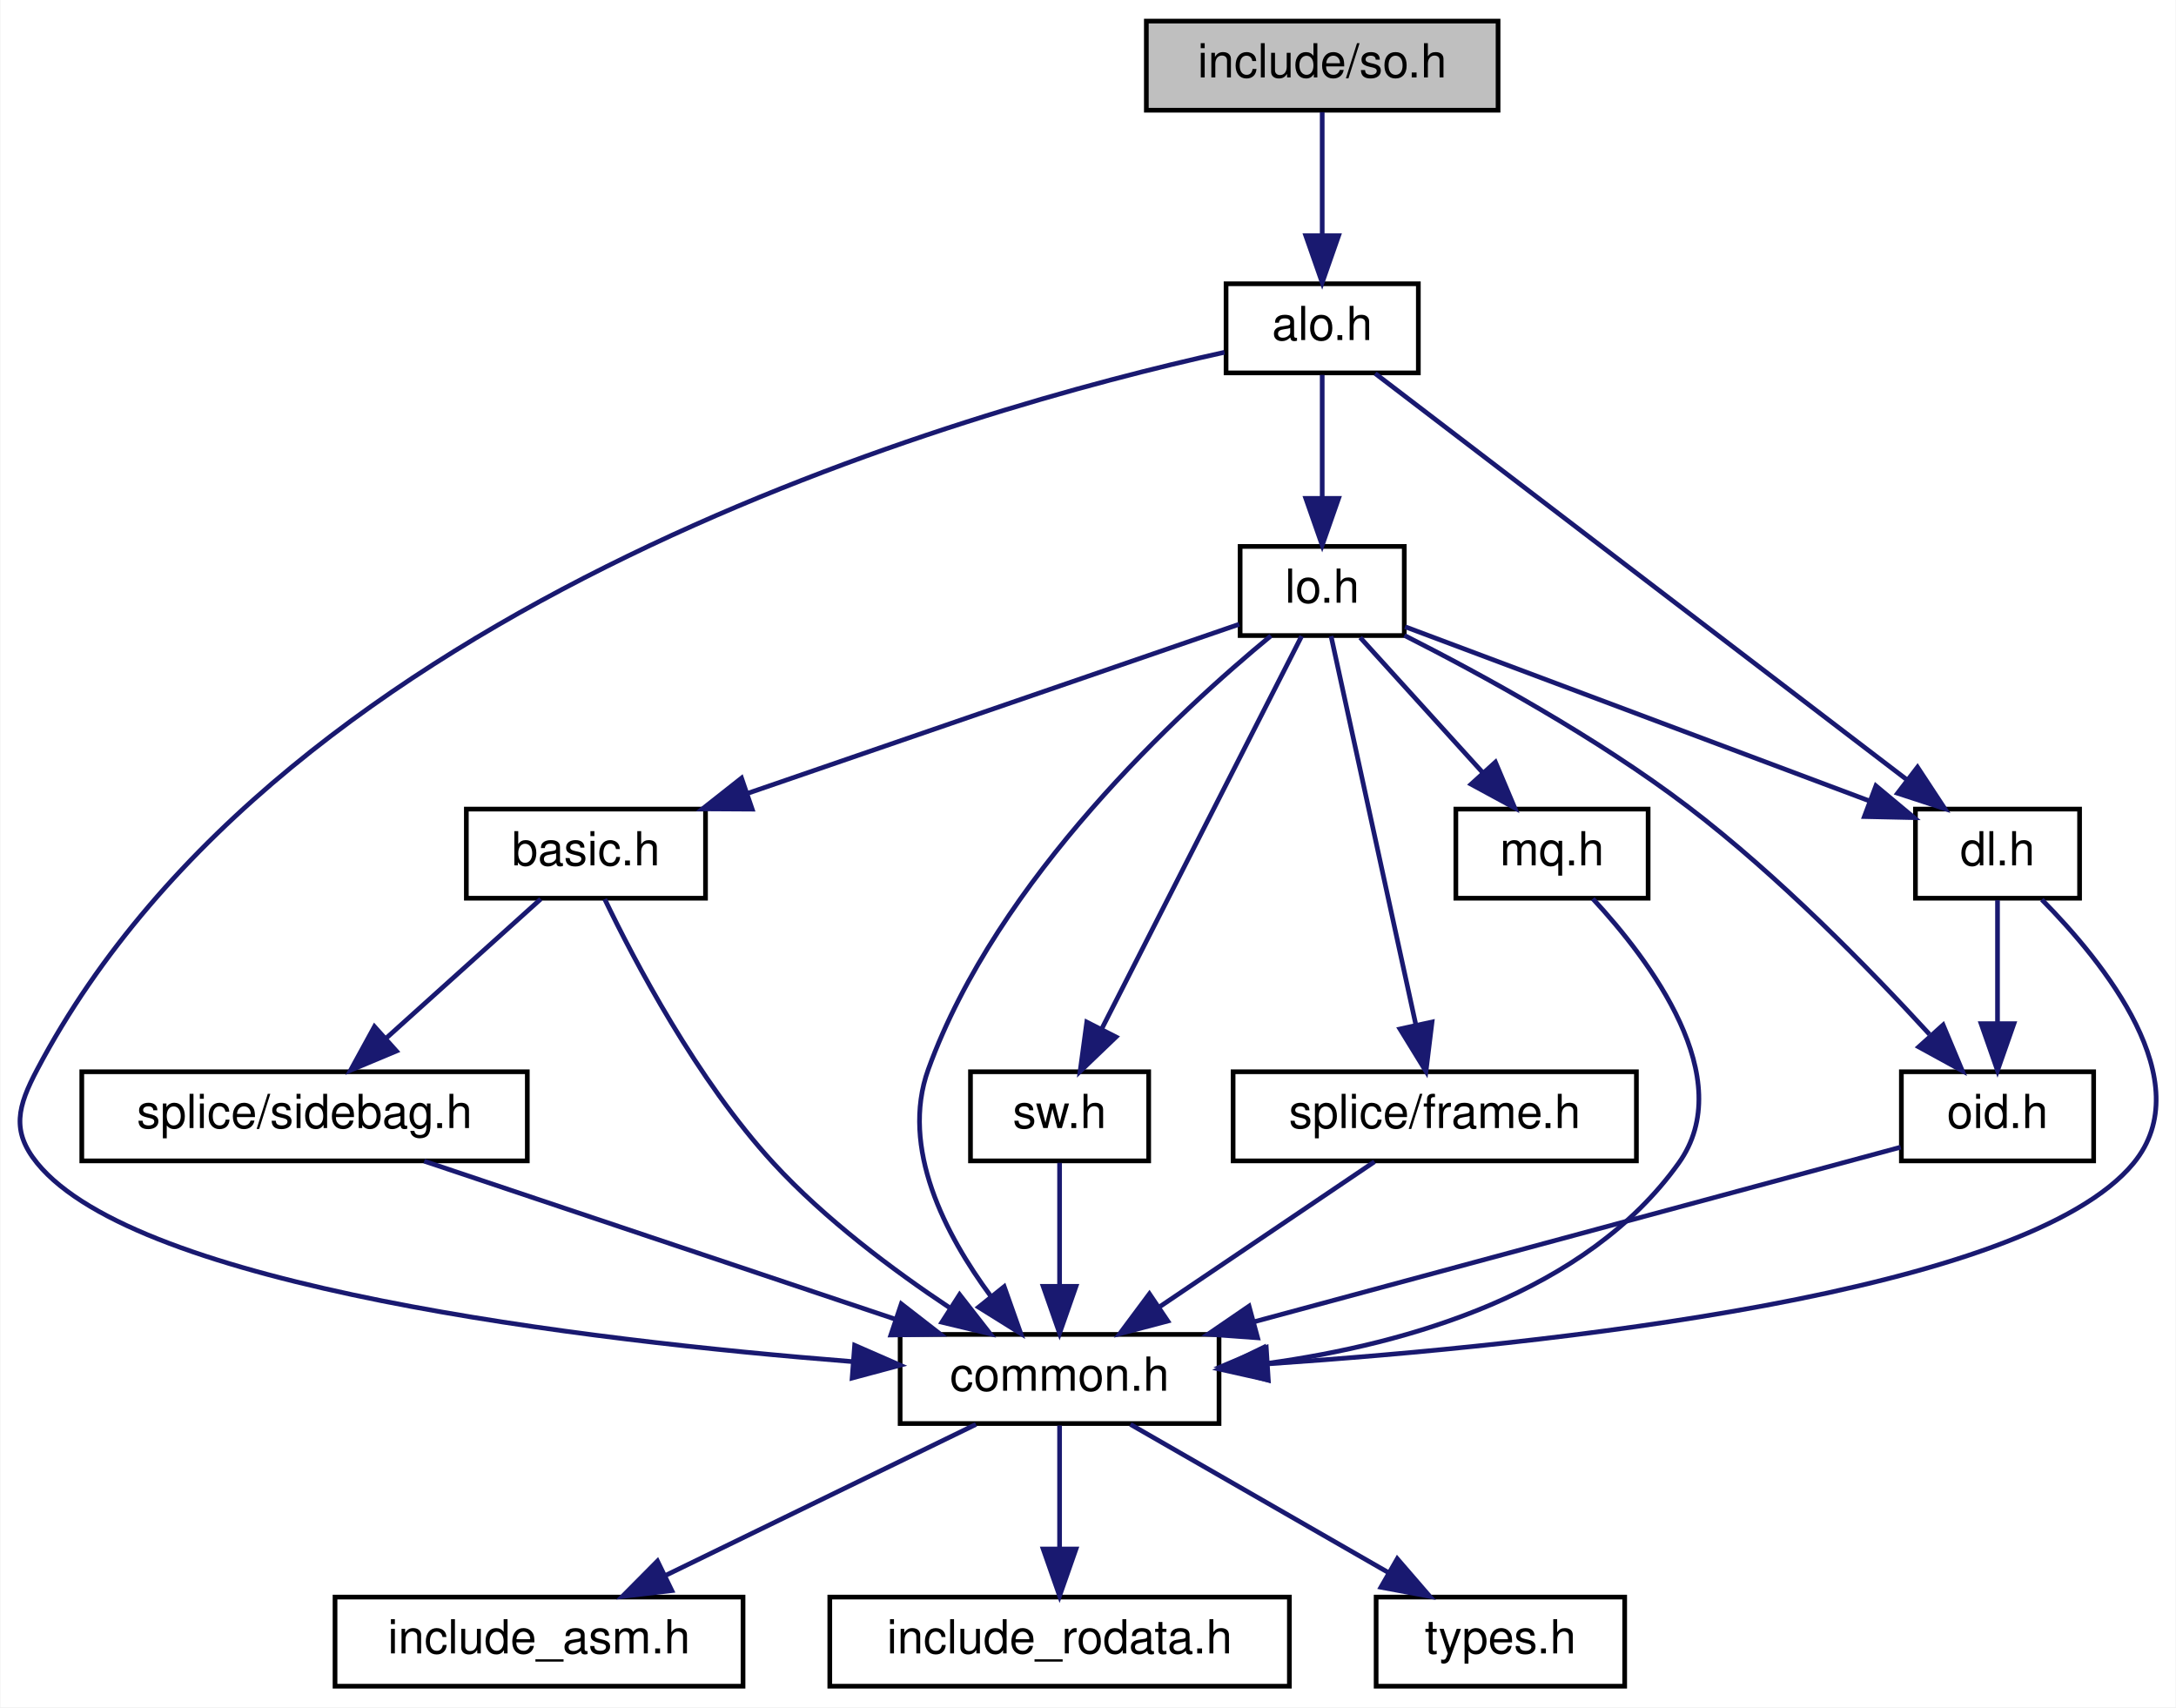
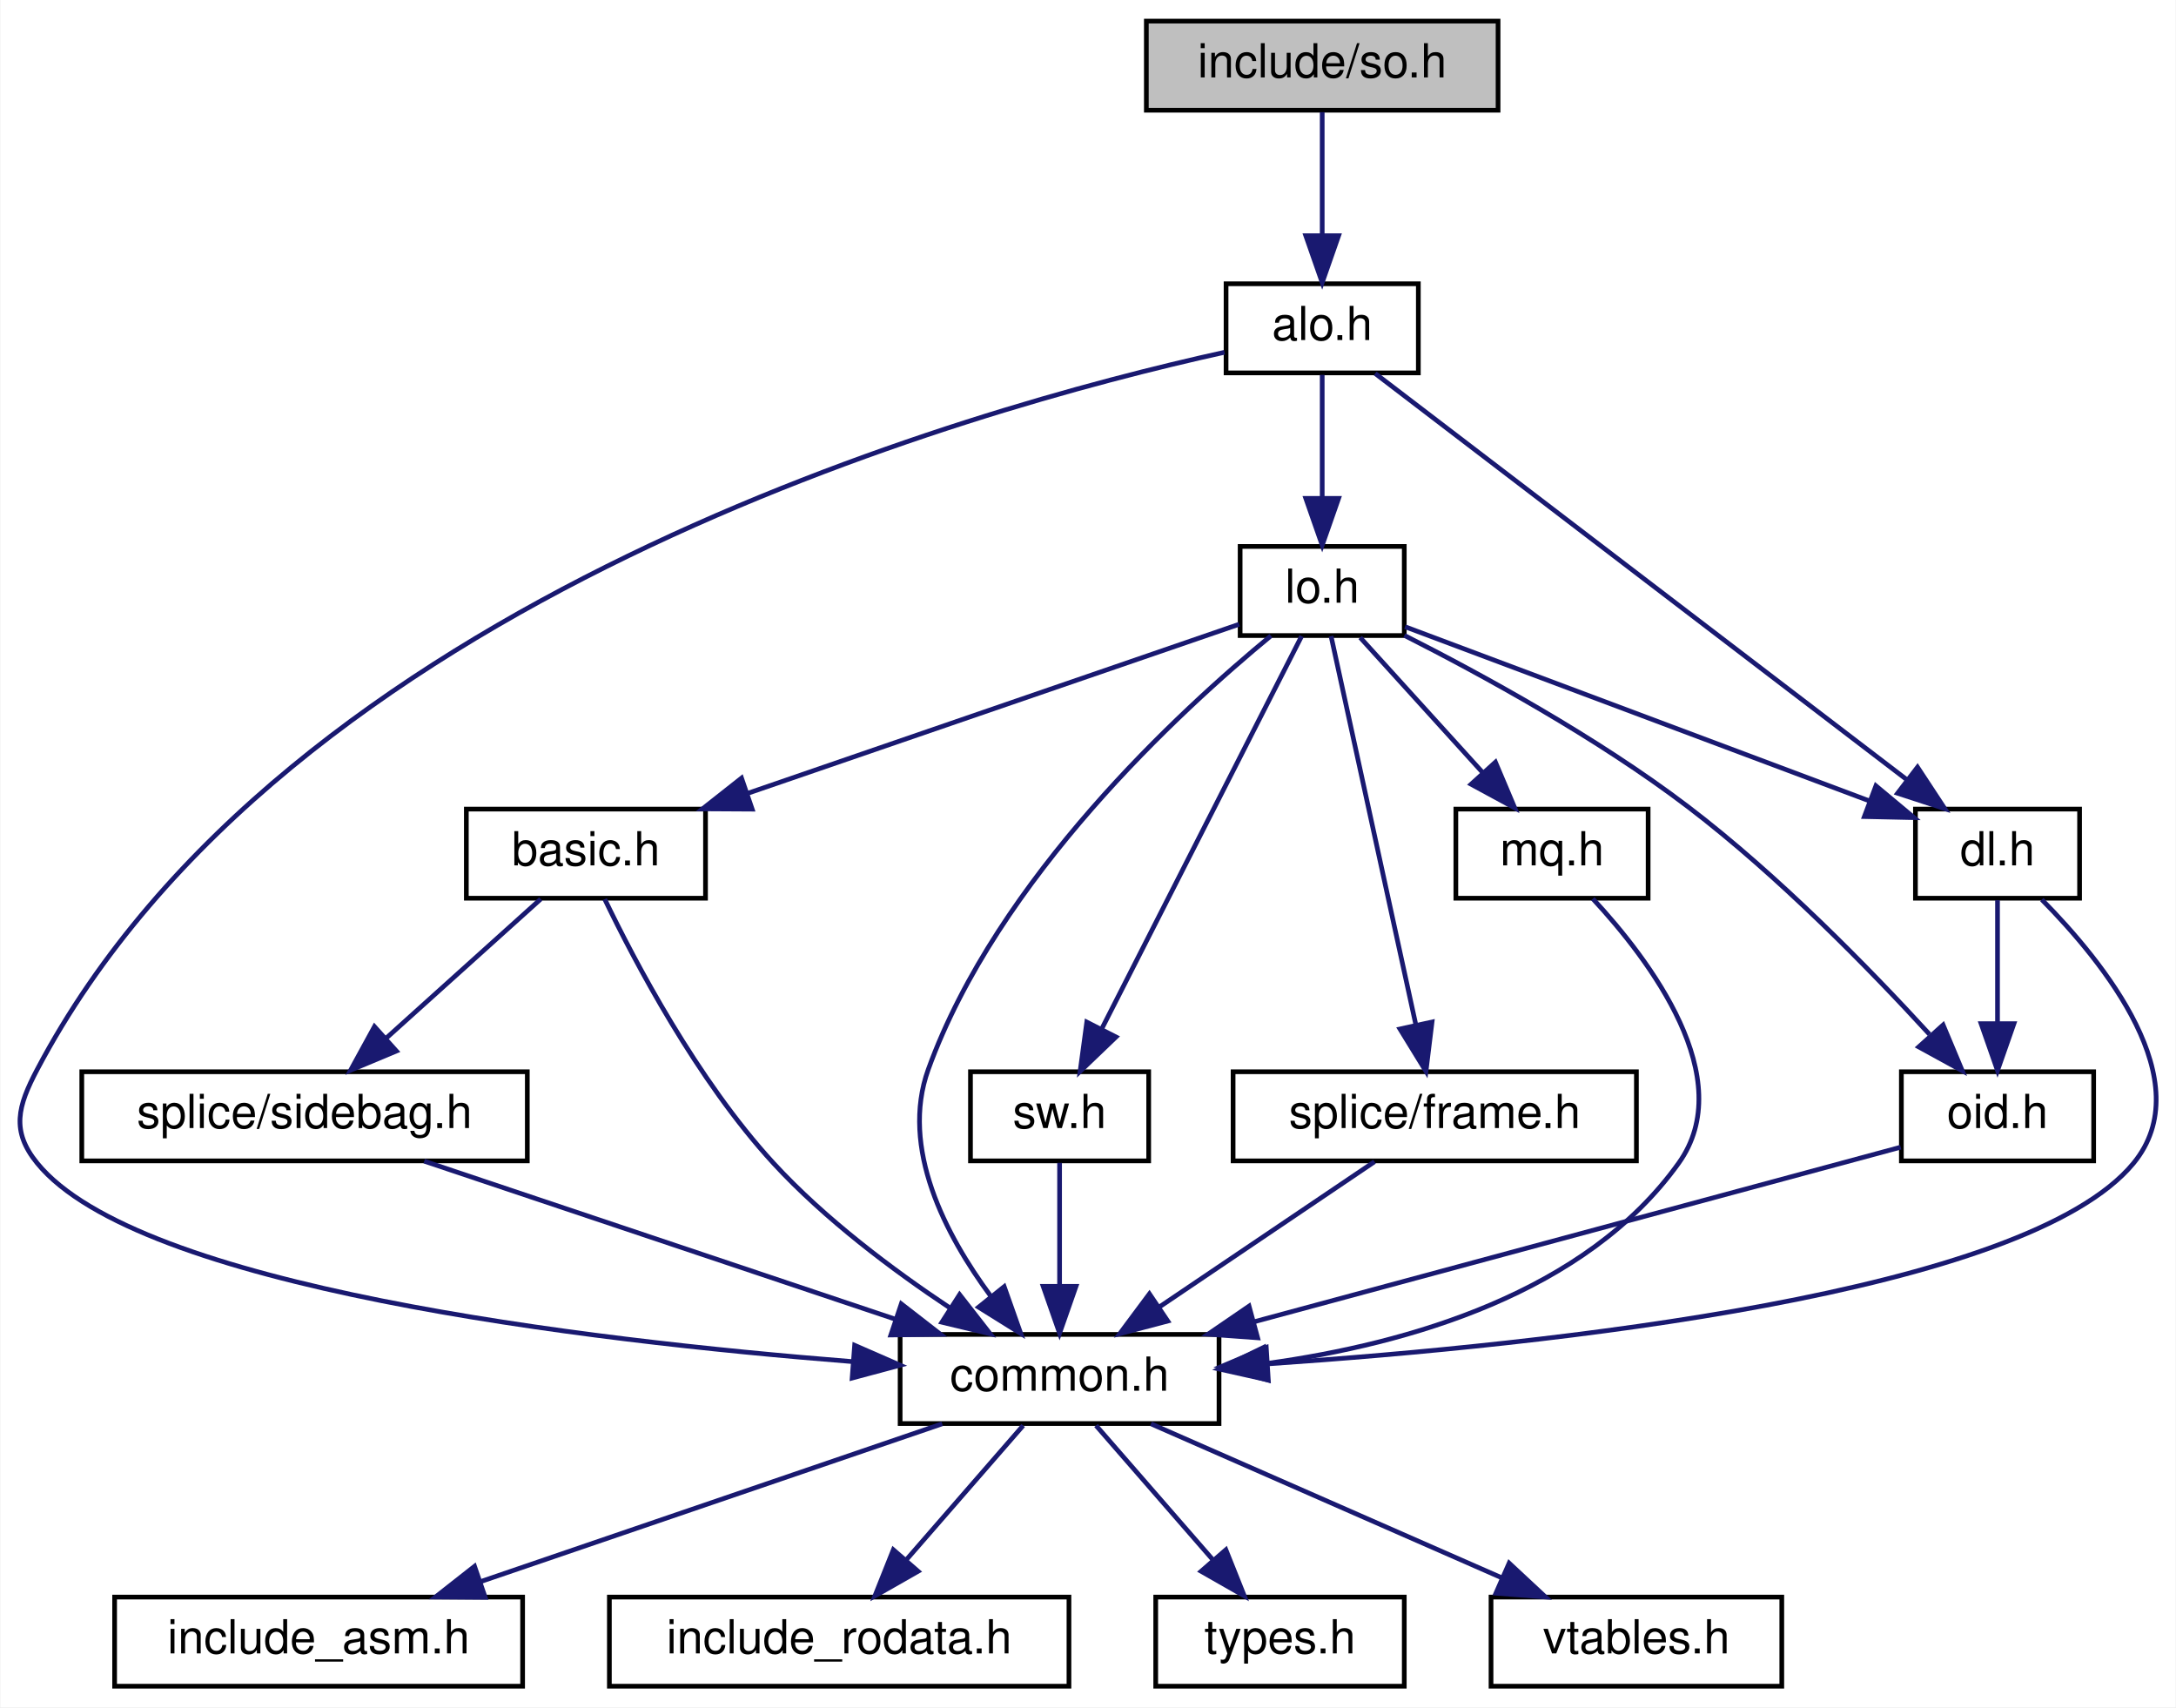
<svg xmlns="http://www.w3.org/2000/svg" xmlns:xlink="http://www.w3.org/1999/xlink" width="464pt" height="364pt" viewBox="0.00 0.00 463.80 364.00">
  <g id="graph0" class="graph" transform="scale(1 1) rotate(0) translate(4 360)">
    <polygon fill="white" stroke="transparent" points="-4,4 -4,-360 459.8,-360 459.8,4 -4,4" />
    <g id="node1" class="node">
      <g id="a_node1">
        <a xlink:title="Scene objects.">
          <polygon fill="#bfbfbf" stroke="black" points="240.34,-336.5 240.34,-355.5 315.34,-355.5 315.34,-336.5 240.34,-336.5" />
          <text text-anchor="middle" x="277.84" y="-343.5" font-family="Helvetica,sans-Serif" font-size="10.00">include/so.h</text>
        </a>
      </g>
    </g>
    <g id="node2" class="node">
      <g id="a_node2">
        <a xlink:href="alo_8h.html" target="_top" xlink:title=" ">
          <polygon fill="white" stroke="black" points="257.34,-280.5 257.34,-299.5 298.34,-299.5 298.34,-280.5 257.34,-280.5" />
          <text text-anchor="middle" x="277.84" y="-287.5" font-family="Helvetica,sans-Serif" font-size="10.00">alo.h</text>
        </a>
      </g>
    </g>
    <g id="edge1" class="edge">
      <path fill="none" stroke="midnightblue" d="M277.84,-336.08C277.84,-329.01 277.84,-318.86 277.84,-309.99" />
      <polygon fill="midnightblue" stroke="midnightblue" points="281.34,-309.75 277.84,-299.75 274.34,-309.75 281.34,-309.75" />
    </g>
    <g id="node3" class="node">
      <g id="a_node3">
        <a xlink:href="common_8h.html" target="_top" xlink:title="Common header file.">
          <polygon fill="white" stroke="black" points="187.84,-56.5 187.84,-75.5 255.84,-75.5 255.84,-56.5 187.84,-56.5" />
          <text text-anchor="middle" x="221.84" y="-63.5" font-family="Helvetica,sans-Serif" font-size="10.00">common.h</text>
        </a>
      </g>
    </g>
    <g id="edge2" class="edge">
      <path fill="none" stroke="midnightblue" d="M257,-284.89C202.57,-272.87 56.71,-232.11 3.84,-132 -0.31,-124.14 -1.77,-118.89 3.84,-112 25.33,-85.63 120.35,-74.25 177.62,-69.71" />
      <polygon fill="midnightblue" stroke="midnightblue" points="178.14,-73.18 187.84,-68.94 177.61,-66.2 178.14,-73.18" />
    </g>
-     <g id="node7" class="node">
-       <g id="a_node7">
+     <g id="node8" class="node">
+       <g id="a_node8">
        <a xlink:href="lo_8h.html" target="_top" xlink:title="Level objects.">
          <polygon fill="white" stroke="black" points="260.34,-224.5 260.34,-243.5 295.34,-243.5 295.34,-224.5 260.34,-224.5" />
          <text text-anchor="middle" x="277.84" y="-231.5" font-family="Helvetica,sans-Serif" font-size="10.00">lo.h</text>
        </a>
      </g>
    </g>
-     <g id="edge6" class="edge">
+     <g id="edge7" class="edge">
      <path fill="none" stroke="midnightblue" d="M277.84,-280.08C277.84,-273.01 277.84,-262.86 277.84,-253.99" />
      <polygon fill="midnightblue" stroke="midnightblue" points="281.34,-253.75 277.84,-243.75 274.34,-253.75 281.34,-253.75" />
    </g>
-     <g id="node11" class="node">
-       <g id="a_node11">
+     <g id="node12" class="node">
+       <g id="a_node12">
        <a xlink:href="dl_8h.html" target="_top" xlink:title=" ">
          <polygon fill="white" stroke="black" points="404.34,-168.5 404.34,-187.5 439.34,-187.5 439.34,-168.5 404.34,-168.5" />
          <text text-anchor="middle" x="421.84" y="-175.5" font-family="Helvetica,sans-Serif" font-size="10.00">dl.h</text>
        </a>
      </g>
    </g>
-     <g id="edge23" class="edge">
+     <g id="edge24" class="edge">
      <path fill="none" stroke="midnightblue" d="M289.14,-280.37C313.64,-261.65 371.9,-217.15 402.43,-193.83" />
      <polygon fill="midnightblue" stroke="midnightblue" points="404.78,-196.44 410.6,-187.59 400.53,-190.88 404.78,-196.44" />
    </g>
    <g id="node4" class="node">
      <g id="a_node4">
        <a xlink:href="include__asm_8h.html" target="_top" xlink:title=" ">
-           <polygon fill="white" stroke="black" points="67.34,-0.5 67.34,-19.5 154.34,-19.5 154.34,-0.5 67.34,-0.5" />
-           <text text-anchor="middle" x="110.84" y="-7.5" font-family="Helvetica,sans-Serif" font-size="10.00">include_asm.h</text>
+           <polygon fill="white" stroke="black" points="20.34,-0.5 20.34,-19.5 107.34,-19.5 107.34,-0.5 20.34,-0.5" />
+           <text text-anchor="middle" x="63.84" y="-7.5" font-family="Helvetica,sans-Serif" font-size="10.00">include_asm.h</text>
        </a>
      </g>
    </g>
    <g id="edge3" class="edge">
-       <path fill="none" stroke="midnightblue" d="M204.01,-56.32C186.13,-47.62 158.37,-34.12 137.8,-24.11" />
-       <polygon fill="midnightblue" stroke="midnightblue" points="139.16,-20.88 128.63,-19.65 136.1,-27.18 139.16,-20.88" />
+       <path fill="none" stroke="midnightblue" d="M196.81,-56.44C170.23,-47.36 128.04,-32.94 98.32,-22.78" />
+       <polygon fill="midnightblue" stroke="midnightblue" points="99.36,-19.44 88.76,-19.52 97.09,-26.06 99.36,-19.44" />
    </g>
    <g id="node5" class="node">
      <g id="a_node5">
        <a xlink:href="include__rodata_8h.html" target="_top" xlink:title=" ">
-           <polygon fill="white" stroke="black" points="172.84,-0.5 172.84,-19.5 270.84,-19.5 270.84,-0.5 172.84,-0.5" />
-           <text text-anchor="middle" x="221.84" y="-7.5" font-family="Helvetica,sans-Serif" font-size="10.00">include_rodata.h</text>
+           <polygon fill="white" stroke="black" points="125.84,-0.5 125.84,-19.5 223.84,-19.5 223.84,-0.5 125.84,-0.5" />
+           <text text-anchor="middle" x="174.84" y="-7.5" font-family="Helvetica,sans-Serif" font-size="10.00">include_rodata.h</text>
        </a>
      </g>
    </g>
    <g id="edge4" class="edge">
-       <path fill="none" stroke="midnightblue" d="M221.84,-56.08C221.84,-49.01 221.84,-38.86 221.84,-29.99" />
-       <polygon fill="midnightblue" stroke="midnightblue" points="225.34,-29.75 221.84,-19.75 218.34,-29.75 225.34,-29.75" />
+       <path fill="none" stroke="midnightblue" d="M214.08,-56.08C207.31,-48.3 197.3,-36.8 189.09,-27.37" />
+       <polygon fill="midnightblue" stroke="midnightblue" points="191.67,-25 182.46,-19.75 186.39,-29.59 191.67,-25" />
    </g>
    <g id="node6" class="node">
      <g id="a_node6">
        <a xlink:href="types_8h.html" target="_top" xlink:title="Types used throughout the engine.">
-           <polygon fill="white" stroke="black" points="289.34,-0.5 289.34,-19.5 342.34,-19.5 342.34,-0.5 289.34,-0.5" />
-           <text text-anchor="middle" x="315.84" y="-7.5" font-family="Helvetica,sans-Serif" font-size="10.00">types.h</text>
+           <polygon fill="white" stroke="black" points="242.34,-0.5 242.34,-19.5 295.34,-19.5 295.34,-0.5 242.34,-0.5" />
+           <text text-anchor="middle" x="268.84" y="-7.5" font-family="Helvetica,sans-Serif" font-size="10.00">types.h</text>
        </a>
      </g>
    </g>
    <g id="edge5" class="edge">
-       <path fill="none" stroke="midnightblue" d="M236.95,-56.32C251.75,-47.82 274.54,-34.73 291.83,-24.8" />
-       <polygon fill="midnightblue" stroke="midnightblue" points="293.85,-27.67 300.78,-19.65 290.36,-21.6 293.85,-27.67" />
-     </g>
-     <g id="edge7" class="edge">
+       <path fill="none" stroke="midnightblue" d="M229.61,-56.08C236.38,-48.3 246.39,-36.8 254.6,-27.37" />
+       <polygon fill="midnightblue" stroke="midnightblue" points="257.3,-29.59 261.23,-19.75 252.02,-25 257.3,-29.59" />
+     </g>
+     <g id="node7" class="node">
+       <g id="a_node7">
+         <a xlink:href="vtables_8h.html" target="_top" xlink:title=" ">
+           <polygon fill="white" stroke="black" points="313.84,-0.5 313.84,-19.5 375.84,-19.5 375.84,-0.5 313.84,-0.5" />
+           <text text-anchor="middle" x="344.84" y="-7.5" font-family="Helvetica,sans-Serif" font-size="10.00">vtables.h</text>
+         </a>
+       </g>
+     </g>
+     <g id="edge6" class="edge">
+       <path fill="none" stroke="midnightblue" d="M241.33,-56.44C261.49,-47.6 293.17,-33.69 316.18,-23.59" />
+       <polygon fill="midnightblue" stroke="midnightblue" points="317.7,-26.74 325.45,-19.52 314.88,-20.33 317.7,-26.74" />
+     </g>
+     <g id="edge8" class="edge">
      <path fill="none" stroke="midnightblue" d="M266.91,-224.45C247.71,-208.65 208.58,-172.75 193.84,-132 187.8,-115.29 197.52,-96.71 207.13,-83.71" />
      <polygon fill="midnightblue" stroke="midnightblue" points="210.03,-85.69 213.56,-75.7 204.57,-81.31 210.03,-85.69" />
    </g>
-     <g id="node8" class="node">
-       <g id="a_node8">
+     <g id="node9" class="node">
+       <g id="a_node9">
        <a xlink:href="oid_8h.html" target="_top" xlink:title="Object IDs.">
          <polygon fill="white" stroke="black" points="401.34,-112.5 401.34,-131.5 442.34,-131.5 442.34,-112.5 401.34,-112.5" />
          <text text-anchor="middle" x="421.84" y="-119.5" font-family="Helvetica,sans-Serif" font-size="10.00">oid.h</text>
        </a>
      </g>
    </g>
-     <g id="edge8" class="edge">
+     <g id="edge9" class="edge">
      <path fill="none" stroke="midnightblue" d="M295.37,-224.53C311.72,-216.25 336.44,-202.77 355.84,-188 375.13,-173.32 394.59,-153.4 407.33,-139.49" />
      <polygon fill="midnightblue" stroke="midnightblue" points="410.24,-141.48 414.33,-131.71 405.04,-136.8 410.24,-141.48" />
    </g>
-     <g id="node9" class="node">
-       <g id="a_node9">
+     <g id="node10" class="node">
+       <g id="a_node10">
        <a xlink:href="basic_8h.html" target="_top" xlink:title="Basic object.">
          <polygon fill="white" stroke="black" points="95.34,-168.5 95.34,-187.5 146.34,-187.5 146.34,-168.5 95.34,-168.5" />
          <text text-anchor="middle" x="120.84" y="-175.5" font-family="Helvetica,sans-Serif" font-size="10.00">basic.h</text>
        </a>
      </g>
    </g>
-     <g id="edge10" class="edge">
+     <g id="edge11" class="edge">
      <path fill="none" stroke="midnightblue" d="M260.14,-226.91C234.78,-218.19 187.59,-201.96 155.23,-190.83" />
      <polygon fill="midnightblue" stroke="midnightblue" points="156.29,-187.49 145.7,-187.55 154.02,-194.11 156.29,-187.49" />
    </g>
-     <g id="edge14" class="edge">
+     <g id="edge15" class="edge">
      <path fill="none" stroke="midnightblue" d="M295.5,-226.38C320.22,-217.11 365.38,-200.17 394.48,-189.26" />
      <polygon fill="midnightblue" stroke="midnightblue" points="395.91,-192.46 404.04,-185.68 393.45,-185.91 395.91,-192.46" />
    </g>
-     <g id="node12" class="node">
-       <g id="a_node12">
+     <g id="node13" class="node">
+       <g id="a_node13">
        <a xlink:href="sw_8h.html" target="_top" xlink:title="Scene world?">
          <polygon fill="white" stroke="black" points="202.84,-112.5 202.84,-131.5 240.84,-131.5 240.84,-112.5 202.84,-112.5" />
          <text text-anchor="middle" x="221.84" y="-119.5" font-family="Helvetica,sans-Serif" font-size="10.00">sw.h</text>
        </a>
      </g>
    </g>
-     <g id="edge17" class="edge">
+     <g id="edge18" class="edge">
      <path fill="none" stroke="midnightblue" d="M273.45,-224.37C264.29,-206.38 243,-164.55 230.82,-140.63" />
      <polygon fill="midnightblue" stroke="midnightblue" points="233.87,-138.92 226.22,-131.59 227.64,-142.09 233.87,-138.92" />
    </g>
-     <g id="node13" class="node">
-       <g id="a_node13">
+     <g id="node14" class="node">
+       <g id="a_node14">
        <a xlink:href="frame_8h.html" target="_top" xlink:title=" ">
          <polygon fill="white" stroke="black" points="258.84,-112.5 258.84,-131.5 344.84,-131.5 344.84,-112.5 258.84,-112.5" />
          <text text-anchor="middle" x="301.84" y="-119.5" font-family="Helvetica,sans-Serif" font-size="10.00">splice/frame.h</text>
        </a>
      </g>
    </g>
-     <g id="edge19" class="edge">
+     <g id="edge20" class="edge">
      <path fill="none" stroke="midnightblue" d="M279.73,-224.37C283.6,-206.62 292.54,-165.67 297.79,-141.6" />
      <polygon fill="midnightblue" stroke="midnightblue" points="301.26,-142.11 299.97,-131.59 294.42,-140.62 301.26,-142.11" />
    </g>
-     <g id="node14" class="node">
-       <g id="a_node14">
+     <g id="node15" class="node">
+       <g id="a_node15">
        <a xlink:href="mq_8h.html" target="_top" xlink:title="Message queue(?).">
          <polygon fill="white" stroke="black" points="306.34,-168.5 306.34,-187.5 347.34,-187.5 347.34,-168.5 306.34,-168.5" />
          <text text-anchor="middle" x="326.84" y="-175.5" font-family="Helvetica,sans-Serif" font-size="10.00">mq.h</text>
        </a>
      </g>
    </g>
-     <g id="edge21" class="edge">
+     <g id="edge22" class="edge">
      <path fill="none" stroke="midnightblue" d="M285.94,-224.08C293,-216.3 303.43,-204.8 311.99,-195.37" />
      <polygon fill="midnightblue" stroke="midnightblue" points="314.78,-197.51 318.9,-187.75 309.59,-192.8 314.78,-197.51" />
    </g>
-     <g id="edge9" class="edge">
+     <g id="edge10" class="edge">
      <path fill="none" stroke="midnightblue" d="M401.19,-115.42C368.76,-106.67 305.26,-89.52 263.18,-78.16" />
      <polygon fill="midnightblue" stroke="midnightblue" points="264.07,-74.78 253.5,-75.55 262.24,-81.53 264.07,-74.78" />
    </g>
-     <g id="edge11" class="edge">
+     <g id="edge12" class="edge">
      <path fill="none" stroke="midnightblue" d="M124.85,-168.3C131.19,-155.12 144.52,-129.75 160.84,-112 171.78,-100.11 186.24,-89.28 198.35,-81.22" />
      <polygon fill="midnightblue" stroke="midnightblue" points="200.52,-83.99 207.04,-75.63 196.74,-78.1 200.52,-83.99" />
    </g>
-     <g id="node10" class="node">
-       <g id="a_node10">
+     <g id="node11" class="node">
+       <g id="a_node11">
        <a xlink:href="sidebag_8h.html" target="_top" xlink:title="Sidebag for splice.">
          <polygon fill="white" stroke="black" points="13.34,-112.5 13.34,-131.5 108.34,-131.5 108.34,-112.5 13.34,-112.5" />
          <text text-anchor="middle" x="60.84" y="-119.5" font-family="Helvetica,sans-Serif" font-size="10.00">splice/sidebag.h</text>
        </a>
      </g>
    </g>
-     <g id="edge12" class="edge">
+     <g id="edge13" class="edge">
      <path fill="none" stroke="midnightblue" d="M111.2,-168.32C102.34,-160.34 88.97,-148.31 78.24,-138.65" />
      <polygon fill="midnightblue" stroke="midnightblue" points="80.43,-135.92 70.66,-131.83 75.75,-141.13 80.43,-135.92" />
    </g>
-     <g id="edge13" class="edge">
+     <g id="edge14" class="edge">
      <path fill="none" stroke="midnightblue" d="M86.36,-112.44C113.44,-103.36 156.43,-88.94 186.71,-78.78" />
      <polygon fill="midnightblue" stroke="midnightblue" points="188.09,-82.01 196.45,-75.52 185.86,-75.38 188.09,-82.01" />
    </g>
-     <g id="edge15" class="edge">
+     <g id="edge16" class="edge">
      <path fill="none" stroke="midnightblue" d="M431.29,-168.2C444.45,-154.89 465.13,-129.37 450.84,-112 427.96,-84.18 326.37,-73.3 266.47,-69.24" />
      <polygon fill="midnightblue" stroke="midnightblue" points="266.35,-65.73 256.15,-68.58 265.91,-72.71 266.35,-65.73" />
    </g>
-     <g id="edge16" class="edge">
+     <g id="edge17" class="edge">
      <path fill="none" stroke="midnightblue" d="M421.84,-168.08C421.84,-161.01 421.84,-150.86 421.84,-141.99" />
      <polygon fill="midnightblue" stroke="midnightblue" points="425.34,-141.75 421.84,-131.75 418.34,-141.75 425.34,-141.75" />
    </g>
-     <g id="edge18" class="edge">
+     <g id="edge19" class="edge">
      <path fill="none" stroke="midnightblue" d="M221.84,-112.08C221.84,-105.01 221.84,-94.86 221.84,-85.99" />
      <polygon fill="midnightblue" stroke="midnightblue" points="225.34,-85.75 221.84,-75.75 218.34,-85.75 225.34,-85.75" />
    </g>
-     <g id="edge20" class="edge">
+     <g id="edge21" class="edge">
      <path fill="none" stroke="midnightblue" d="M288.99,-112.32C276.63,-103.98 257.71,-91.21 243.11,-81.35" />
      <polygon fill="midnightblue" stroke="midnightblue" points="244.91,-78.35 234.67,-75.65 241,-84.15 244.91,-78.35" />
    </g>
-     <g id="edge22" class="edge">
+     <g id="edge23" class="edge">
      <path fill="none" stroke="midnightblue" d="M335.55,-168.38C347.68,-155.31 366.79,-130.09 353.84,-112 334.06,-84.35 296.25,-73.49 266.16,-69.33" />
      <polygon fill="midnightblue" stroke="midnightblue" points="266.21,-65.81 255.87,-68.12 265.4,-72.76 266.21,-65.81" />
    </g>
  </g>
</svg>
